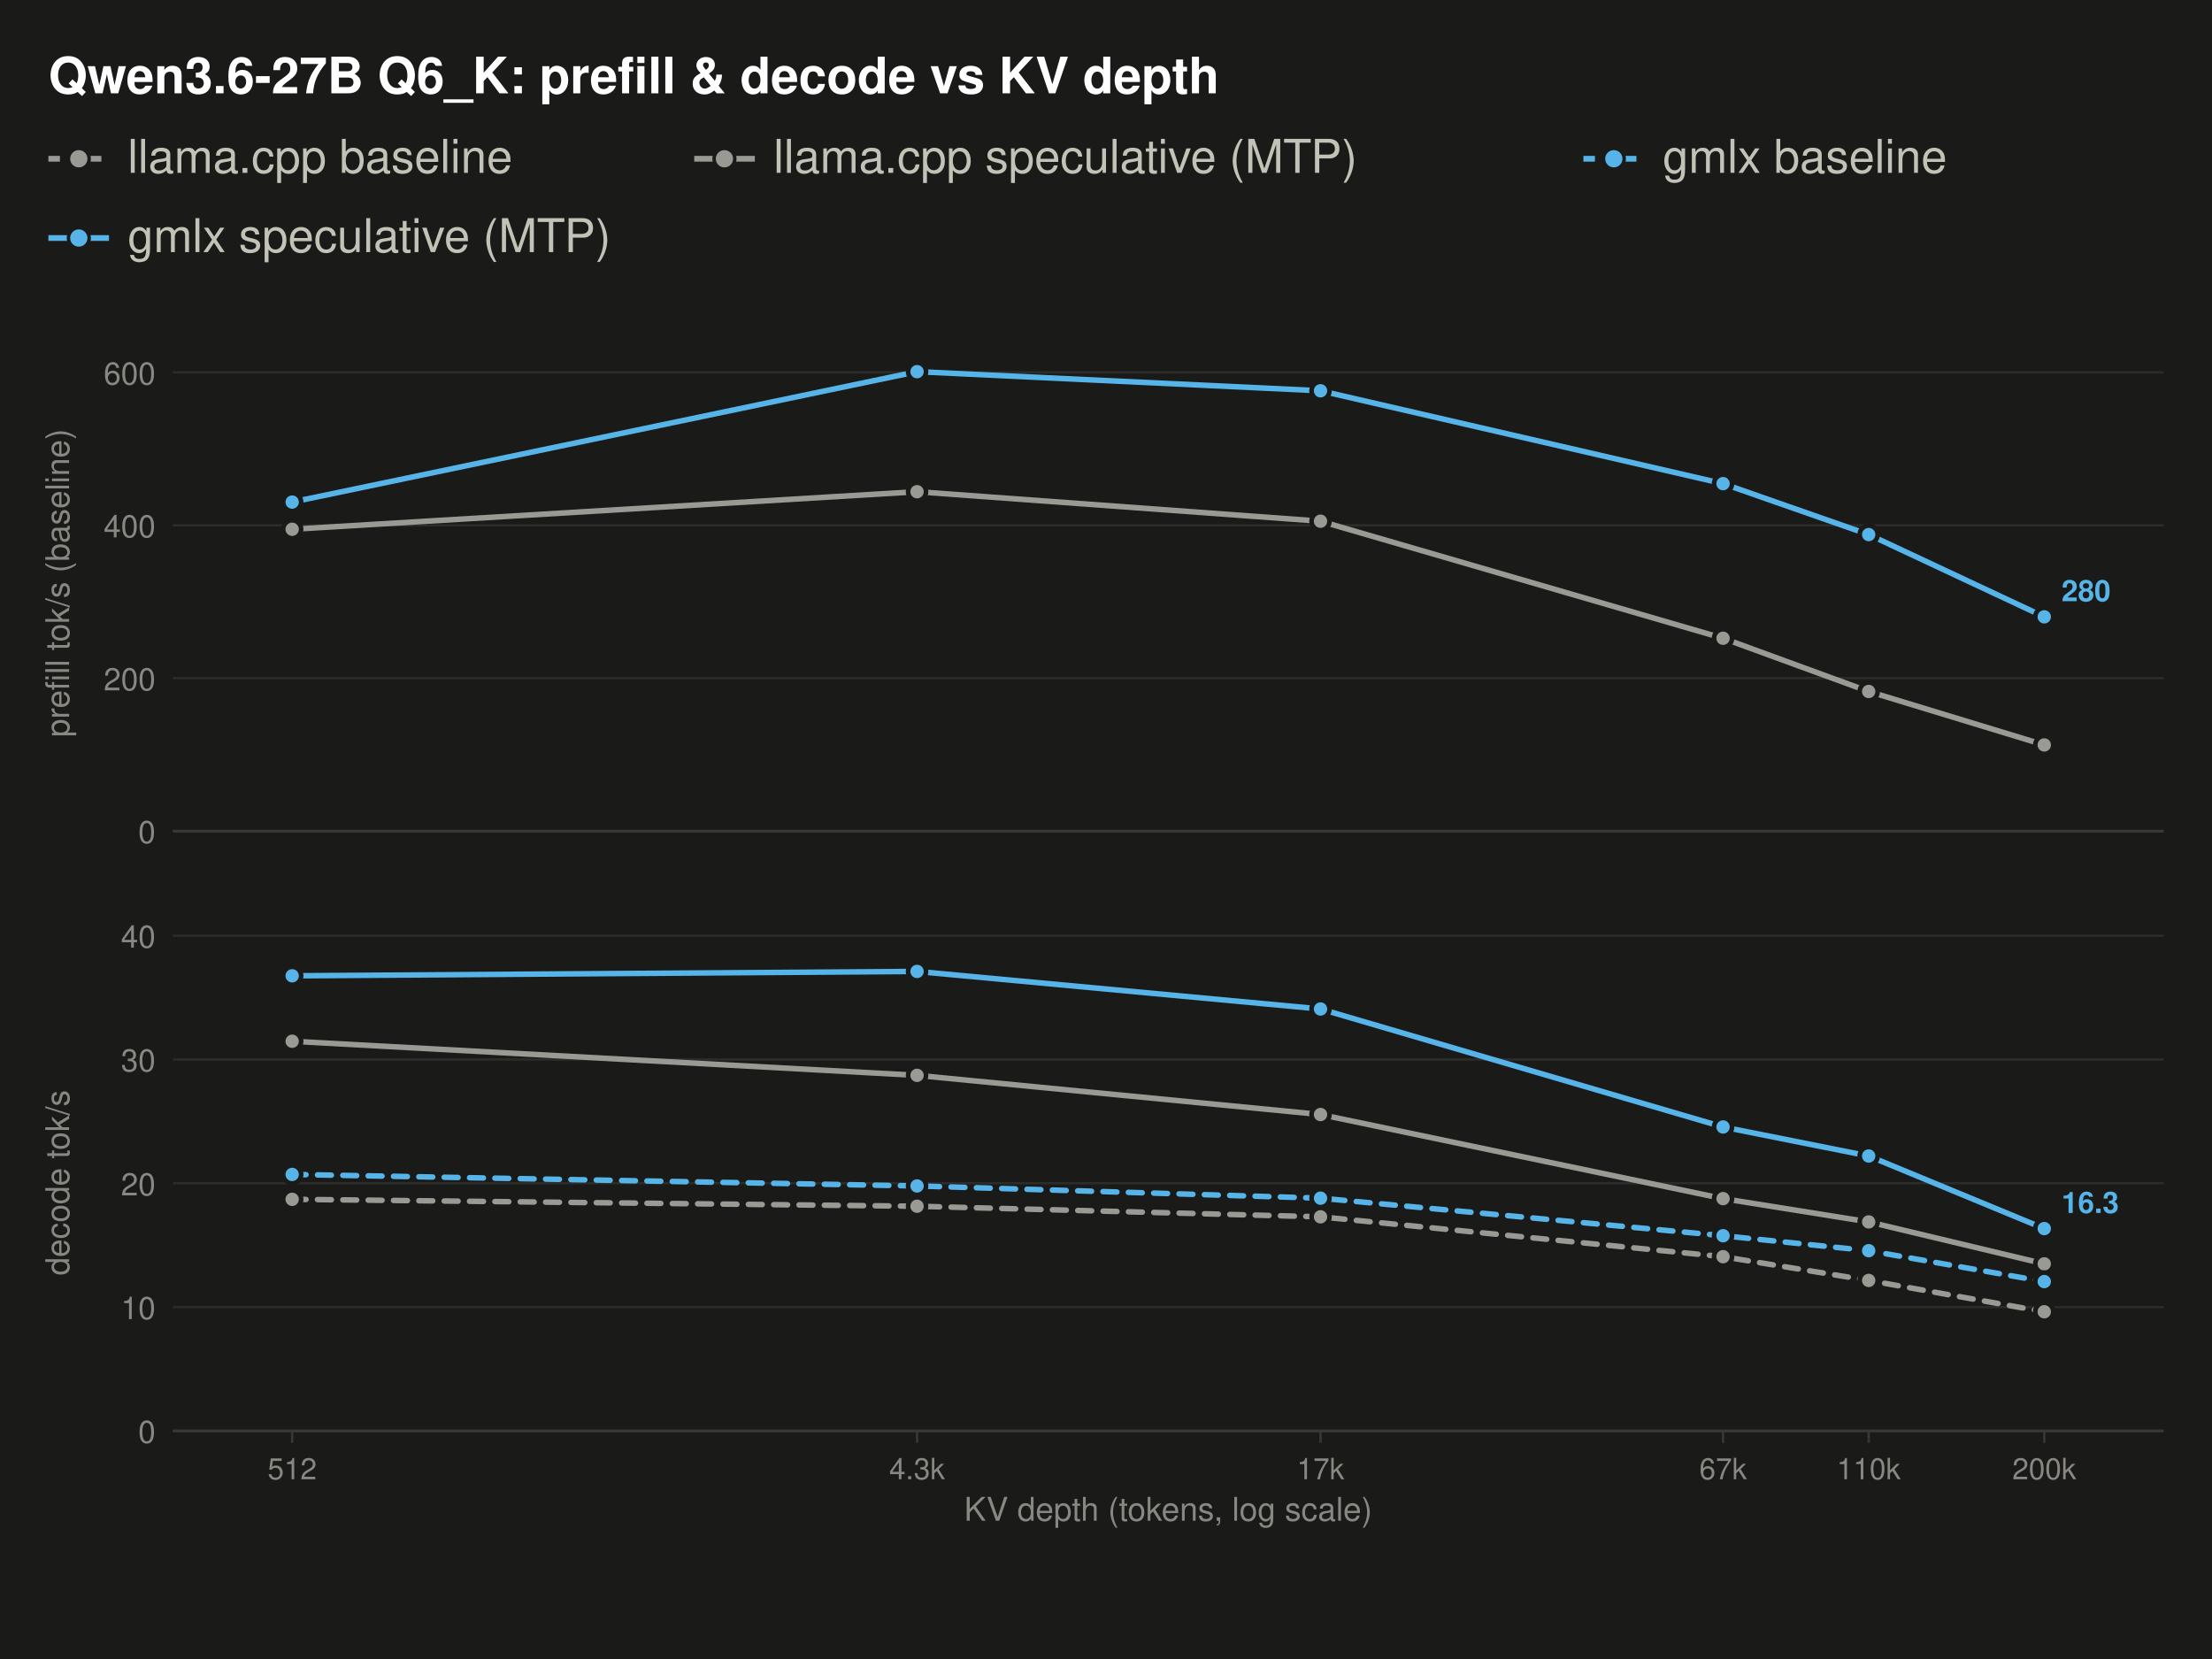
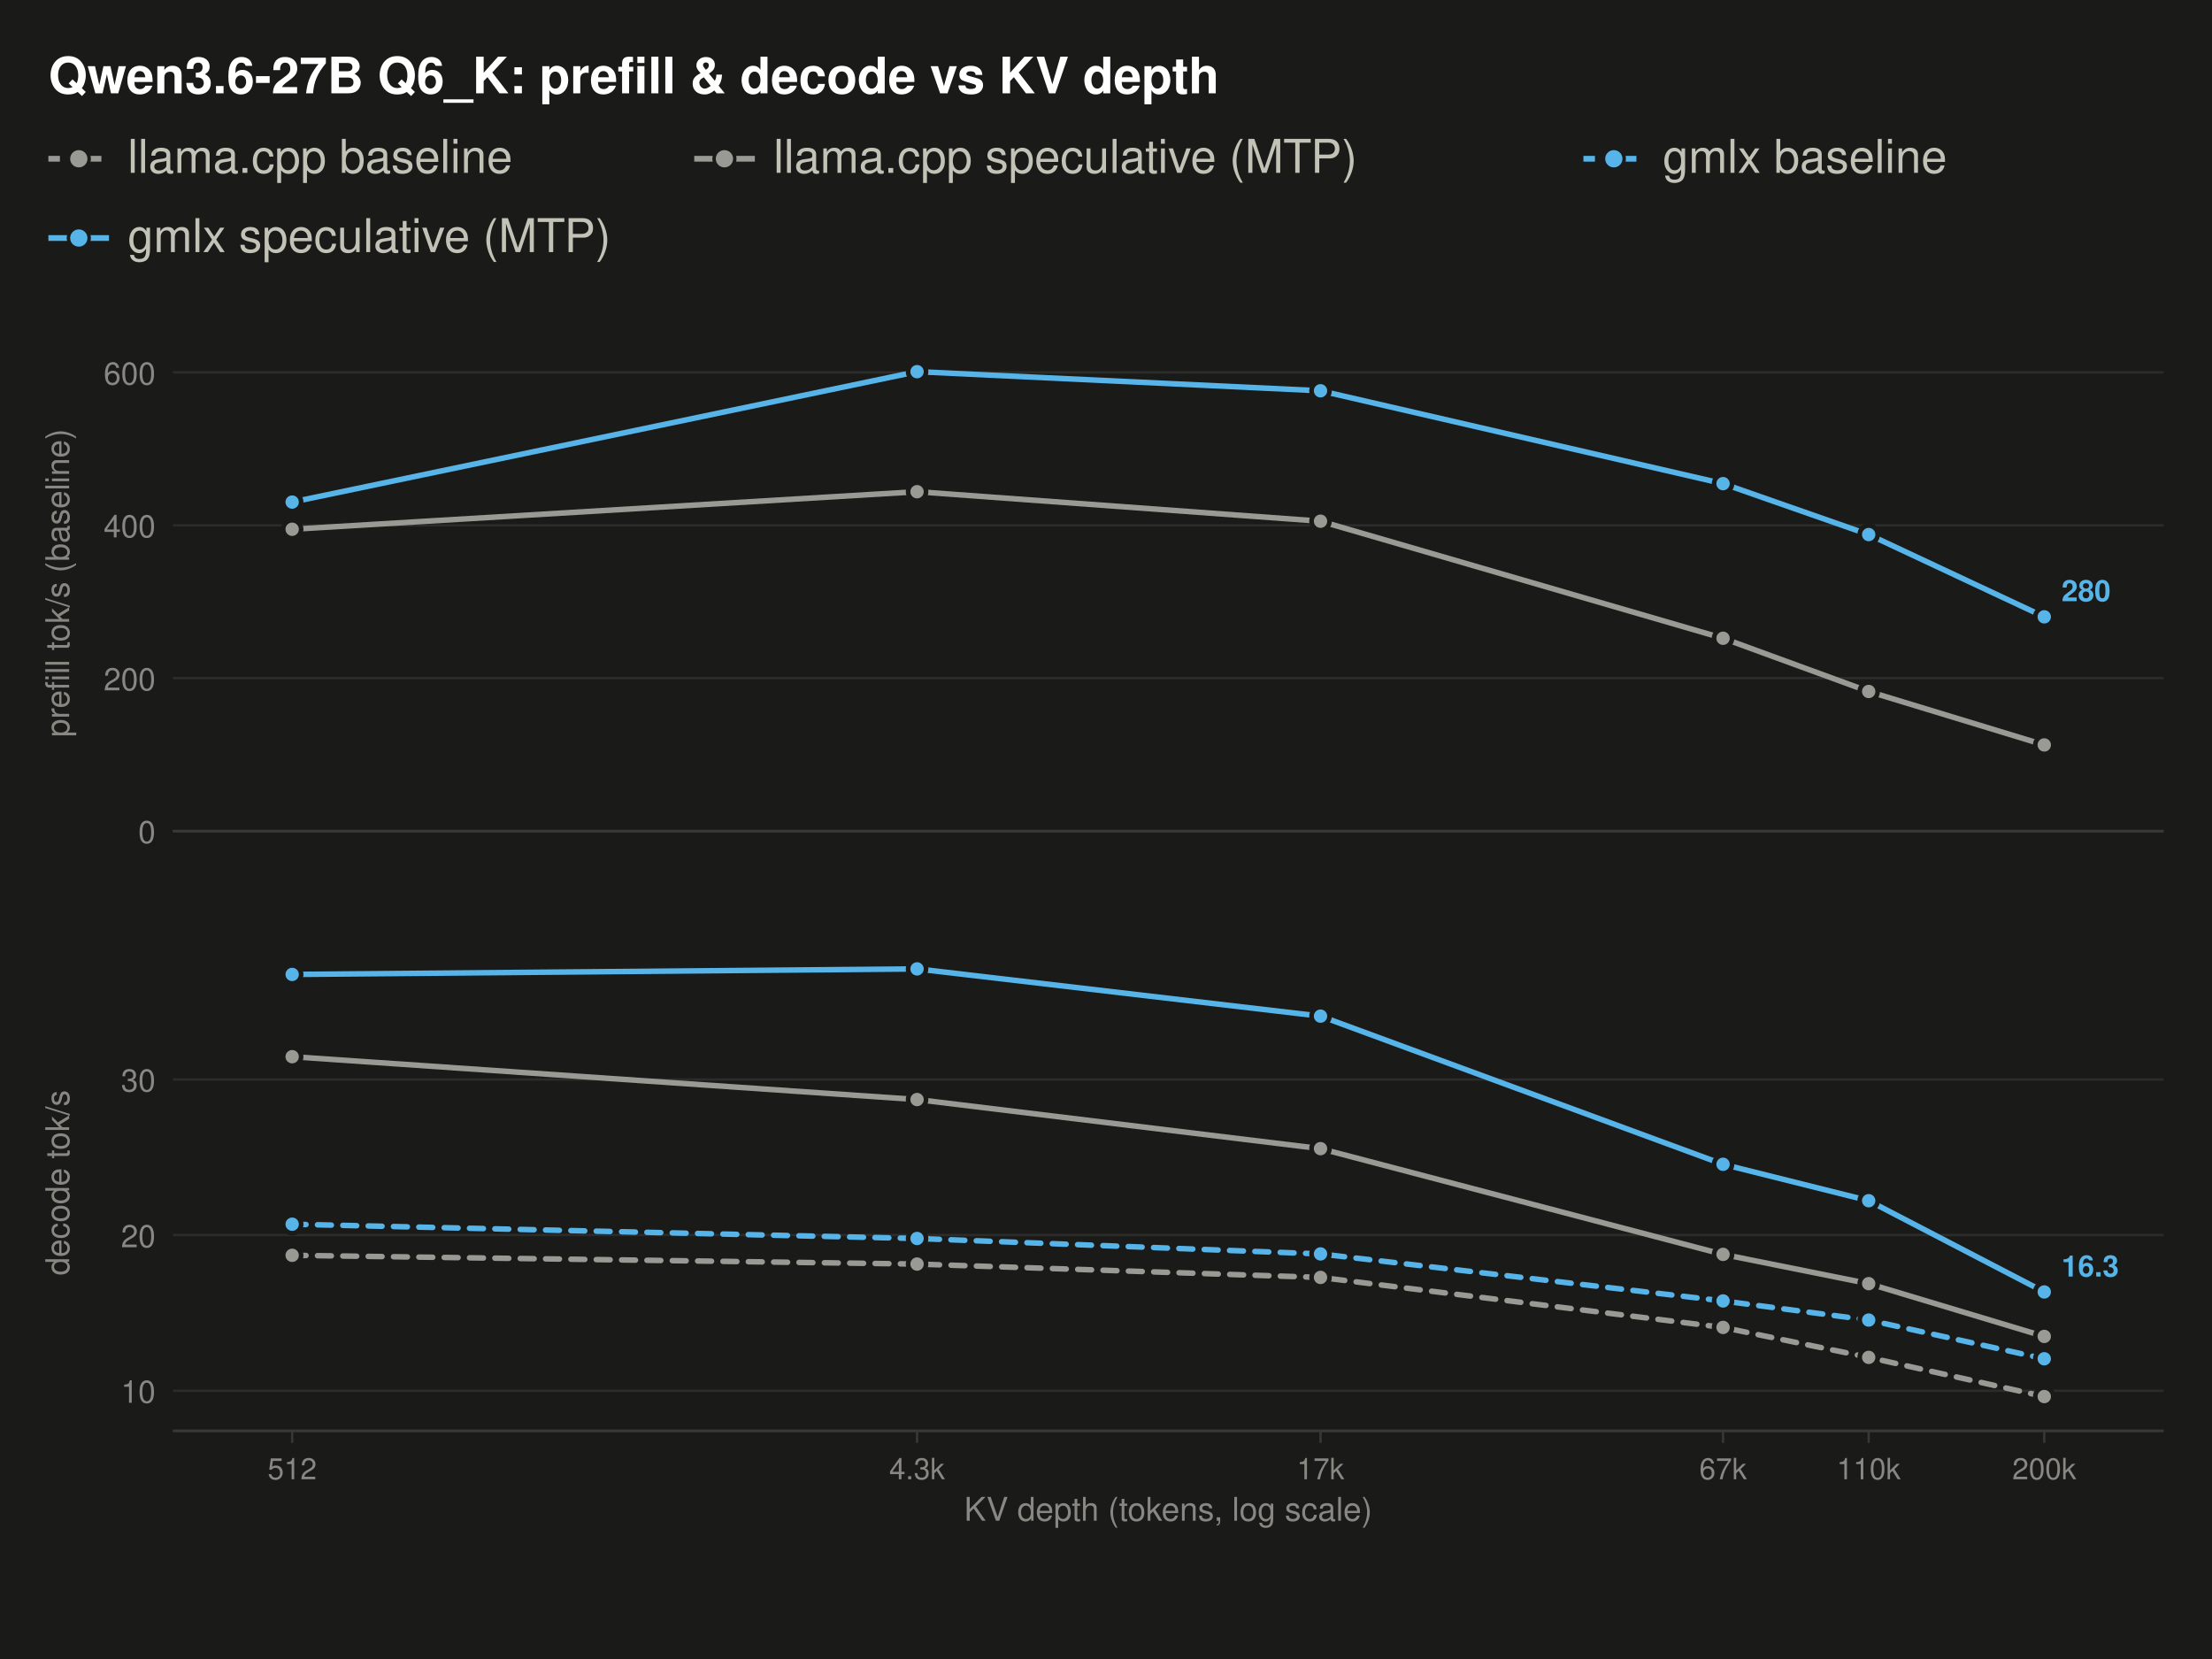
<svg xmlns="http://www.w3.org/2000/svg" width="960" height="720" viewBox="0 0 960 720" font-family="system-ui, -apple-system, 'Segoe UI', Helvetica, Arial, sans-serif">
  <rect x="0" y="0" width="960" height="720" fill="#1a1a19" />
  <text x="21.0" y="40.5" font-size="21.8" fill="#ffffff" font-weight="600">Qwen3.6-27B Q6_K: prefill &amp; decode vs KV depth</text>
  <line x1="21.0" y1="68.9" x2="47.3" y2="68.9" stroke="#9a9a95" stroke-width="2.5" stroke-dasharray="5,4" />
  <circle cx="34.2" cy="68.9" r="4.5" fill="#9a9a95" stroke="#1a1a19" stroke-width="1.5" />
  <text x="55.4" y="75.0" font-size="20.2" fill="#c3c2b7">llama.cpp baseline</text>
  <line x1="301.3" y1="68.9" x2="327.6" y2="68.9" stroke="#9a9a95" stroke-width="2.5" />
  <circle cx="314.4" cy="68.9" r="4.5" fill="#9a9a95" stroke="#1a1a19" stroke-width="1.5" />
  <text x="335.7" y="75.0" font-size="20.2" fill="#c3c2b7">llama.cpp speculative (MTP)</text>
  <line x1="687.2" y1="68.9" x2="713.5" y2="68.9" stroke="#56b4e9" stroke-width="2.5" stroke-dasharray="5,4" />
  <circle cx="700.4" cy="68.9" r="4.5" fill="#56b4e9" stroke="#1a1a19" stroke-width="1.5" />
  <text x="721.6" y="75.0" font-size="20.2" fill="#c3c2b7">gmlx baseline</text>
  <line x1="21.0" y1="103.3" x2="47.3" y2="103.3" stroke="#56b4e9" stroke-width="2.5" />
  <circle cx="34.2" cy="103.3" r="4.5" fill="#56b4e9" stroke="#1a1a19" stroke-width="1.5" />
  <text x="55.4" y="109.4" font-size="20.2" fill="#c3c2b7">gmlx speculative (MTP)</text>
  <line x1="75.0" y1="360.7" x2="939.0" y2="360.7" stroke="#2c2c2a" stroke-width="1.0" />
  <text x="67.5" y="365.9" font-size="13.5" fill="#898781" text-anchor="end" style="font-variant-numeric: tabular-nums">0</text>
  <line x1="75.0" y1="294.3" x2="939.0" y2="294.3" stroke="#2c2c2a" stroke-width="1.0" />
  <text x="67.5" y="299.6" font-size="13.5" fill="#898781" text-anchor="end" style="font-variant-numeric: tabular-nums">200</text>
  <line x1="75.0" y1="228.0" x2="939.0" y2="228.0" stroke="#2c2c2a" stroke-width="1.0" />
  <text x="67.5" y="233.2" font-size="13.5" fill="#898781" text-anchor="end" style="font-variant-numeric: tabular-nums">400</text>
  <line x1="75.0" y1="161.6" x2="939.0" y2="161.6" stroke="#2c2c2a" stroke-width="1.0" />
  <text x="67.5" y="166.9" font-size="13.5" fill="#898781" text-anchor="end" style="font-variant-numeric: tabular-nums">600</text>
  <line x1="75.0" y1="360.7" x2="939.0" y2="360.7" stroke="#383835" stroke-width="1.2" />
  <line x1="126.8" y1="360.7" x2="126.8" y2="360.7" stroke="#383835" stroke-width="1.0" />
  <line x1="398.0" y1="360.7" x2="398.0" y2="360.7" stroke="#383835" stroke-width="1.0" />
  <line x1="573.1" y1="360.7" x2="573.1" y2="360.7" stroke="#383835" stroke-width="1.0" />
  <line x1="747.8" y1="360.7" x2="747.8" y2="360.7" stroke="#383835" stroke-width="1.0" />
  <line x1="811.0" y1="360.7" x2="811.0" y2="360.7" stroke="#383835" stroke-width="1.0" />
  <line x1="887.2" y1="360.7" x2="887.2" y2="360.7" stroke="#383835" stroke-width="1.0" />
  <path d="M126.8,229.7 L398.0,213.4 L573.1,226.2 L747.8,277.0 L811.0,300.1 L887.2,323.3" fill="none" stroke="#9a9a95" stroke-width="2.4" stroke-linejoin="round" stroke-linecap="round" />
  <circle cx="126.8" cy="229.7" r="3.9" fill="#9a9a95" stroke="#1a1a19" stroke-width="2.0" />
  <circle cx="398.0" cy="213.4" r="3.9" fill="#9a9a95" stroke="#1a1a19" stroke-width="2.0" />
  <circle cx="573.1" cy="226.2" r="3.9" fill="#9a9a95" stroke="#1a1a19" stroke-width="2.0" />
  <circle cx="747.8" cy="277.0" r="3.9" fill="#9a9a95" stroke="#1a1a19" stroke-width="2.0" />
  <circle cx="811.0" cy="300.1" r="3.9" fill="#9a9a95" stroke="#1a1a19" stroke-width="2.0" />
  <circle cx="887.2" cy="323.3" r="3.9" fill="#9a9a95" stroke="#1a1a19" stroke-width="2.0" />
  <path d="M126.8,217.9 L398.0,161.3 L573.1,169.6 L747.8,209.9 L811.0,232.0 L887.2,267.7" fill="none" stroke="#56b4e9" stroke-width="2.4" stroke-linejoin="round" stroke-linecap="round" />
  <circle cx="126.8" cy="217.9" r="3.9" fill="#56b4e9" stroke="#1a1a19" stroke-width="2.0" />
  <circle cx="398.0" cy="161.3" r="3.9" fill="#56b4e9" stroke="#1a1a19" stroke-width="2.0" />
  <circle cx="573.1" cy="169.6" r="3.9" fill="#56b4e9" stroke="#1a1a19" stroke-width="2.0" />
  <circle cx="747.8" cy="209.9" r="3.9" fill="#56b4e9" stroke="#1a1a19" stroke-width="2.0" />
  <circle cx="811.0" cy="232.0" r="3.9" fill="#56b4e9" stroke="#1a1a19" stroke-width="2.0" />
  <circle cx="887.2" cy="267.7" r="3.9" fill="#56b4e9" stroke="#1a1a19" stroke-width="2.0" />
  <text x="894.7" y="260.9" font-size="12.8" fill="#56b4e9" font-weight="600" style="font-variant-numeric: tabular-nums">280</text>
  <text x="30.0" y="253.0" font-size="14.2" fill="#898781" text-anchor="middle" transform="rotate(-90.0 30.0 253.0)">prefill tok/s (baseline)</text>
-   <line x1="75.0" y1="621.0" x2="939.0" y2="621.0" stroke="#2c2c2a" stroke-width="1.0" />
-   <text x="67.5" y="626.2" font-size="13.5" fill="#898781" text-anchor="end" style="font-variant-numeric: tabular-nums">0</text>
-   <line x1="75.0" y1="567.3" x2="939.0" y2="567.3" stroke="#2c2c2a" stroke-width="1.0" />
-   <text x="67.5" y="572.5" font-size="13.5" fill="#898781" text-anchor="end" style="font-variant-numeric: tabular-nums">10</text>
-   <line x1="75.0" y1="513.5" x2="939.0" y2="513.5" stroke="#2c2c2a" stroke-width="1.0" />
-   <text x="67.5" y="518.8" font-size="13.5" fill="#898781" text-anchor="end" style="font-variant-numeric: tabular-nums">20</text>
-   <line x1="75.0" y1="459.8" x2="939.0" y2="459.8" stroke="#2c2c2a" stroke-width="1.0" />
-   <text x="67.5" y="465.0" font-size="13.5" fill="#898781" text-anchor="end" style="font-variant-numeric: tabular-nums">30</text>
-   <line x1="75.0" y1="406.1" x2="939.0" y2="406.1" stroke="#2c2c2a" stroke-width="1.0" />
-   <text x="67.5" y="411.3" font-size="13.5" fill="#898781" text-anchor="end" style="font-variant-numeric: tabular-nums">40</text>
+   <line x1="75.0" y1="603.6" x2="939.0" y2="603.6" stroke="#2c2c2a" stroke-width="1.0" />
+   <text x="67.5" y="608.8" font-size="13.5" fill="#898781" text-anchor="end" style="font-variant-numeric: tabular-nums">10</text>
+   <line x1="75.0" y1="536.0" x2="939.0" y2="536.0" stroke="#2c2c2a" stroke-width="1.0" />
+   <text x="67.5" y="541.3" font-size="13.5" fill="#898781" text-anchor="end" style="font-variant-numeric: tabular-nums">20</text>
+   <line x1="75.0" y1="468.5" x2="939.0" y2="468.5" stroke="#2c2c2a" stroke-width="1.0" />
+   <text x="67.5" y="473.7" font-size="13.5" fill="#898781" text-anchor="end" style="font-variant-numeric: tabular-nums">30</text>
  <line x1="75.0" y1="621.0" x2="939.0" y2="621.0" stroke="#383835" stroke-width="1.2" />
  <line x1="126.8" y1="621.0" x2="126.8" y2="626.2" stroke="#383835" stroke-width="1.0" />
  <text x="126.8" y="642.0" font-size="12.8" fill="#898781" text-anchor="middle" style="font-variant-numeric: tabular-nums">512</text>
  <line x1="398.0" y1="621.0" x2="398.0" y2="626.2" stroke="#383835" stroke-width="1.0" />
  <text x="398.0" y="642.0" font-size="12.8" fill="#898781" text-anchor="middle" style="font-variant-numeric: tabular-nums">4.3k</text>
  <line x1="573.1" y1="621.0" x2="573.1" y2="626.2" stroke="#383835" stroke-width="1.0" />
  <text x="573.1" y="642.0" font-size="12.8" fill="#898781" text-anchor="middle" style="font-variant-numeric: tabular-nums">17k</text>
  <line x1="747.8" y1="621.0" x2="747.8" y2="626.2" stroke="#383835" stroke-width="1.0" />
  <text x="747.8" y="642.0" font-size="12.8" fill="#898781" text-anchor="middle" style="font-variant-numeric: tabular-nums">67k</text>
  <line x1="811.0" y1="621.0" x2="811.0" y2="626.2" stroke="#383835" stroke-width="1.0" />
  <text x="811.0" y="642.0" font-size="12.8" fill="#898781" text-anchor="middle" style="font-variant-numeric: tabular-nums">110k</text>
  <line x1="887.2" y1="621.0" x2="887.2" y2="626.2" stroke="#383835" stroke-width="1.0" />
  <text x="887.2" y="642.0" font-size="12.8" fill="#898781" text-anchor="middle" style="font-variant-numeric: tabular-nums">200k</text>
-   <path d="M126.8,520.5 L398.0,523.5 L573.1,528.1 L747.8,545.4 L811.0,555.7 L887.2,569.3" fill="none" stroke="#9a9a95" stroke-width="2.4" stroke-dasharray="6,5" stroke-linejoin="round" stroke-linecap="round" />
-   <circle cx="126.8" cy="520.5" r="3.9" fill="#9a9a95" stroke="#1a1a19" stroke-width="2.0" />
-   <circle cx="398.0" cy="523.5" r="3.9" fill="#9a9a95" stroke="#1a1a19" stroke-width="2.0" />
-   <circle cx="573.1" cy="528.1" r="3.9" fill="#9a9a95" stroke="#1a1a19" stroke-width="2.0" />
-   <circle cx="747.8" cy="545.4" r="3.9" fill="#9a9a95" stroke="#1a1a19" stroke-width="2.0" />
-   <circle cx="811.0" cy="555.7" r="3.9" fill="#9a9a95" stroke="#1a1a19" stroke-width="2.0" />
-   <circle cx="887.2" cy="569.3" r="3.9" fill="#9a9a95" stroke="#1a1a19" stroke-width="2.0" />
-   <path d="M126.8,451.9 L398.0,466.7 L573.1,483.7 L747.8,520.2 L811.0,530.3 L887.2,548.5" fill="none" stroke="#9a9a95" stroke-width="2.4" stroke-linejoin="round" stroke-linecap="round" />
-   <circle cx="126.8" cy="451.9" r="3.9" fill="#9a9a95" stroke="#1a1a19" stroke-width="2.0" />
-   <circle cx="398.0" cy="466.7" r="3.9" fill="#9a9a95" stroke="#1a1a19" stroke-width="2.0" />
-   <circle cx="573.1" cy="483.7" r="3.9" fill="#9a9a95" stroke="#1a1a19" stroke-width="2.0" />
-   <circle cx="747.8" cy="520.2" r="3.9" fill="#9a9a95" stroke="#1a1a19" stroke-width="2.0" />
-   <circle cx="811.0" cy="530.3" r="3.9" fill="#9a9a95" stroke="#1a1a19" stroke-width="2.0" />
-   <circle cx="887.2" cy="548.5" r="3.9" fill="#9a9a95" stroke="#1a1a19" stroke-width="2.0" />
-   <path d="M126.8,509.7 L398.0,514.7 L573.1,520.0 L747.8,536.3 L811.0,542.8 L887.2,556.2" fill="none" stroke="#56b4e9" stroke-width="2.4" stroke-dasharray="6,5" stroke-linejoin="round" stroke-linecap="round" />
-   <circle cx="126.8" cy="509.7" r="3.9" fill="#56b4e9" stroke="#1a1a19" stroke-width="2.0" />
-   <circle cx="398.0" cy="514.7" r="3.9" fill="#56b4e9" stroke="#1a1a19" stroke-width="2.0" />
-   <circle cx="573.1" cy="520.0" r="3.9" fill="#56b4e9" stroke="#1a1a19" stroke-width="2.0" />
-   <circle cx="747.8" cy="536.3" r="3.9" fill="#56b4e9" stroke="#1a1a19" stroke-width="2.0" />
-   <circle cx="811.0" cy="542.8" r="3.9" fill="#56b4e9" stroke="#1a1a19" stroke-width="2.0" />
-   <circle cx="887.2" cy="556.2" r="3.9" fill="#56b4e9" stroke="#1a1a19" stroke-width="2.0" />
-   <path d="M126.8,423.5 L398.0,421.6 L573.1,437.9 L747.8,489.1 L811.0,501.7 L887.2,533.2" fill="none" stroke="#56b4e9" stroke-width="2.4" stroke-linejoin="round" stroke-linecap="round" />
-   <circle cx="126.8" cy="423.5" r="3.9" fill="#56b4e9" stroke="#1a1a19" stroke-width="2.0" />
-   <circle cx="398.0" cy="421.6" r="3.9" fill="#56b4e9" stroke="#1a1a19" stroke-width="2.0" />
-   <circle cx="573.1" cy="437.9" r="3.9" fill="#56b4e9" stroke="#1a1a19" stroke-width="2.0" />
-   <circle cx="747.8" cy="489.1" r="3.9" fill="#56b4e9" stroke="#1a1a19" stroke-width="2.0" />
-   <circle cx="811.0" cy="501.7" r="3.9" fill="#56b4e9" stroke="#1a1a19" stroke-width="2.0" />
-   <circle cx="887.2" cy="533.2" r="3.9" fill="#56b4e9" stroke="#1a1a19" stroke-width="2.0" />
-   <text x="894.7" y="526.4" font-size="12.8" fill="#56b4e9" font-weight="600" style="font-variant-numeric: tabular-nums">16.3</text>
+   <path d="M126.8,544.8 L398.0,548.6 L573.1,554.4 L747.8,576.1 L811.0,589.1 L887.2,606.1" fill="none" stroke="#9a9a95" stroke-width="2.4" stroke-dasharray="6,5" stroke-linejoin="round" stroke-linecap="round" />
+   <circle cx="126.8" cy="544.8" r="3.9" fill="#9a9a95" stroke="#1a1a19" stroke-width="2.0" />
+   <circle cx="398.0" cy="548.6" r="3.9" fill="#9a9a95" stroke="#1a1a19" stroke-width="2.0" />
+   <circle cx="573.1" cy="554.4" r="3.9" fill="#9a9a95" stroke="#1a1a19" stroke-width="2.0" />
+   <circle cx="747.8" cy="576.1" r="3.9" fill="#9a9a95" stroke="#1a1a19" stroke-width="2.0" />
+   <circle cx="811.0" cy="589.1" r="3.9" fill="#9a9a95" stroke="#1a1a19" stroke-width="2.0" />
+   <circle cx="887.2" cy="606.1" r="3.9" fill="#9a9a95" stroke="#1a1a19" stroke-width="2.0" />
+   <path d="M126.8,458.6 L398.0,477.2 L573.1,498.5 L747.8,544.4 L811.0,557.1 L887.2,580.0" fill="none" stroke="#9a9a95" stroke-width="2.4" stroke-linejoin="round" stroke-linecap="round" />
+   <circle cx="126.8" cy="458.6" r="3.9" fill="#9a9a95" stroke="#1a1a19" stroke-width="2.0" />
+   <circle cx="398.0" cy="477.2" r="3.9" fill="#9a9a95" stroke="#1a1a19" stroke-width="2.0" />
+   <circle cx="573.1" cy="498.5" r="3.9" fill="#9a9a95" stroke="#1a1a19" stroke-width="2.0" />
+   <circle cx="747.8" cy="544.4" r="3.9" fill="#9a9a95" stroke="#1a1a19" stroke-width="2.0" />
+   <circle cx="811.0" cy="557.1" r="3.9" fill="#9a9a95" stroke="#1a1a19" stroke-width="2.0" />
+   <circle cx="887.2" cy="580.0" r="3.9" fill="#9a9a95" stroke="#1a1a19" stroke-width="2.0" />
+   <path d="M126.8,531.3 L398.0,537.5 L573.1,544.2 L747.8,564.6 L811.0,572.9 L887.2,589.7" fill="none" stroke="#56b4e9" stroke-width="2.4" stroke-dasharray="6,5" stroke-linejoin="round" stroke-linecap="round" />
+   <circle cx="126.8" cy="531.3" r="3.9" fill="#56b4e9" stroke="#1a1a19" stroke-width="2.0" />
+   <circle cx="398.0" cy="537.5" r="3.9" fill="#56b4e9" stroke="#1a1a19" stroke-width="2.0" />
+   <circle cx="573.1" cy="544.2" r="3.9" fill="#56b4e9" stroke="#1a1a19" stroke-width="2.0" />
+   <circle cx="747.8" cy="564.6" r="3.9" fill="#56b4e9" stroke="#1a1a19" stroke-width="2.0" />
+   <circle cx="811.0" cy="572.9" r="3.9" fill="#56b4e9" stroke="#1a1a19" stroke-width="2.0" />
+   <circle cx="887.2" cy="589.7" r="3.9" fill="#56b4e9" stroke="#1a1a19" stroke-width="2.0" />
+   <path d="M126.8,422.9 L398.0,420.5 L573.1,441.0 L747.8,505.3 L811.0,521.1 L887.2,560.7" fill="none" stroke="#56b4e9" stroke-width="2.4" stroke-linejoin="round" stroke-linecap="round" />
+   <circle cx="126.8" cy="422.9" r="3.9" fill="#56b4e9" stroke="#1a1a19" stroke-width="2.0" />
+   <circle cx="398.0" cy="420.5" r="3.9" fill="#56b4e9" stroke="#1a1a19" stroke-width="2.0" />
+   <circle cx="573.1" cy="441.0" r="3.9" fill="#56b4e9" stroke="#1a1a19" stroke-width="2.0" />
+   <circle cx="747.8" cy="505.3" r="3.9" fill="#56b4e9" stroke="#1a1a19" stroke-width="2.0" />
+   <circle cx="811.0" cy="521.1" r="3.9" fill="#56b4e9" stroke="#1a1a19" stroke-width="2.0" />
+   <circle cx="887.2" cy="560.7" r="3.9" fill="#56b4e9" stroke="#1a1a19" stroke-width="2.0" />
+   <text x="894.7" y="554.0" font-size="12.8" fill="#56b4e9" font-weight="600" style="font-variant-numeric: tabular-nums">16.3</text>
  <text x="30.0" y="513.3" font-size="14.2" fill="#898781" text-anchor="middle" transform="rotate(-90.0 30.0 513.3)">decode tok/s</text>
  <text x="507.0" y="660.0" font-size="14.2" fill="#898781" text-anchor="middle">KV depth (tokens, log scale)</text>
</svg>
